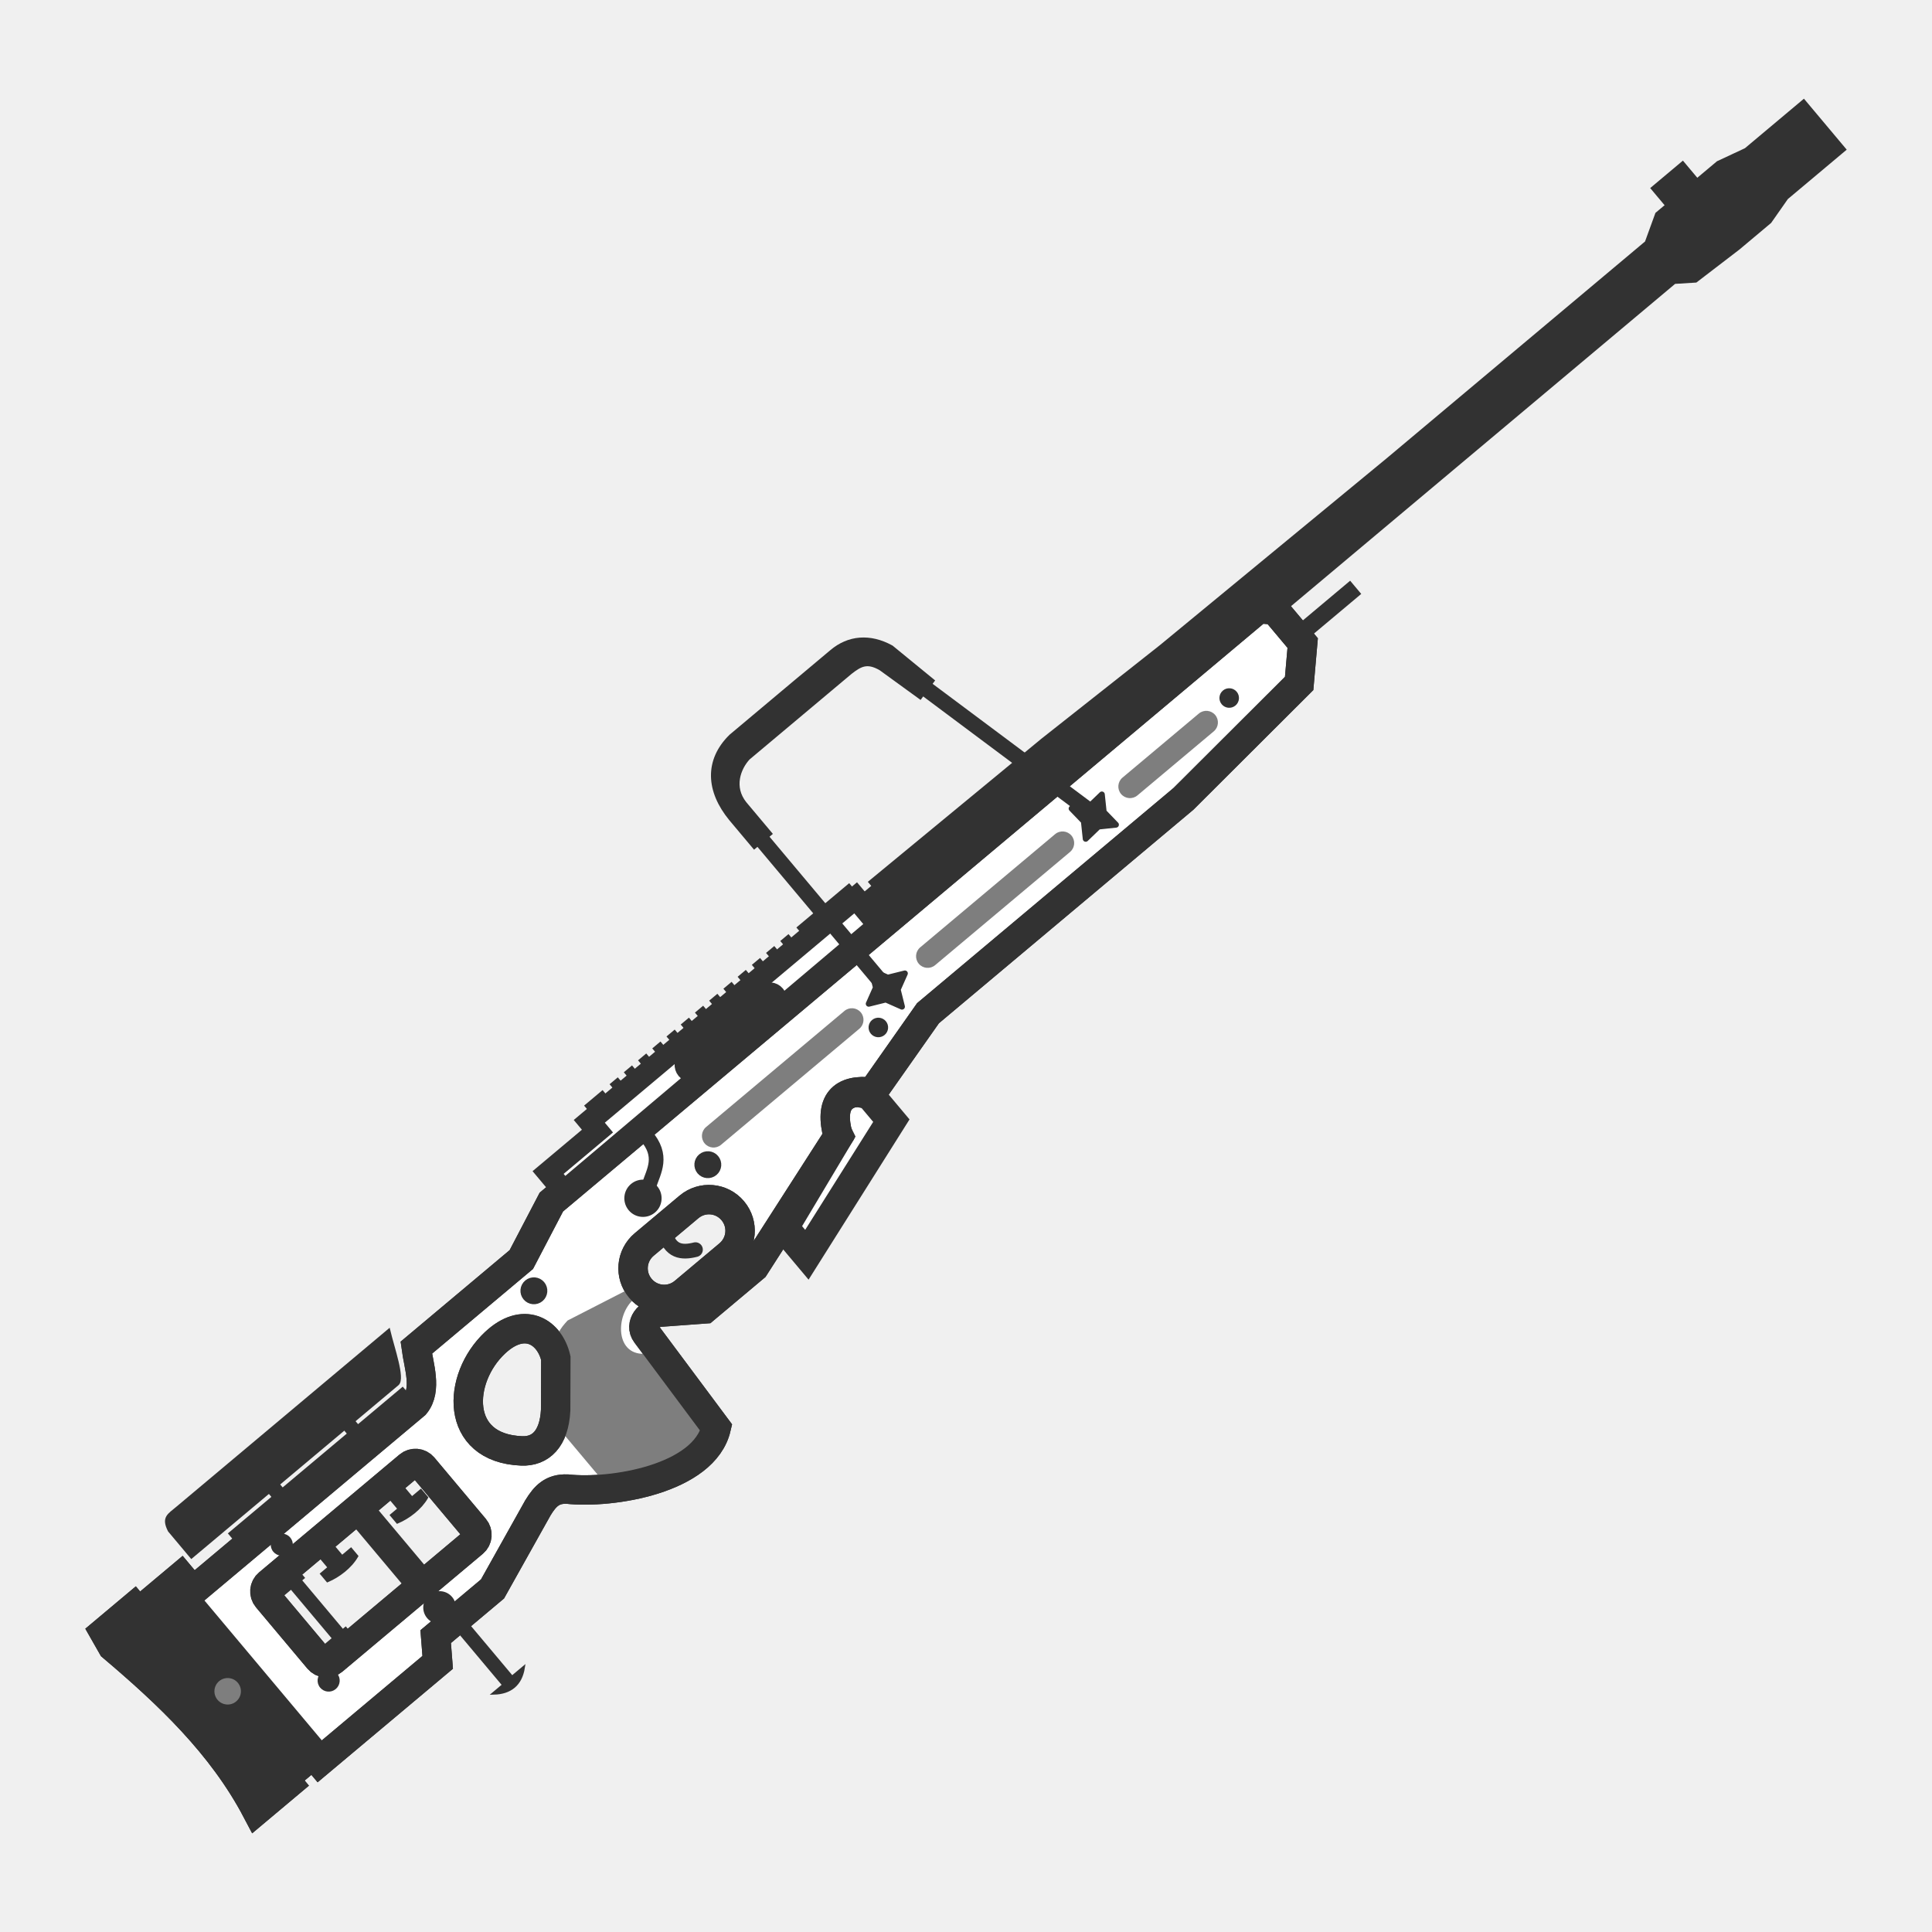
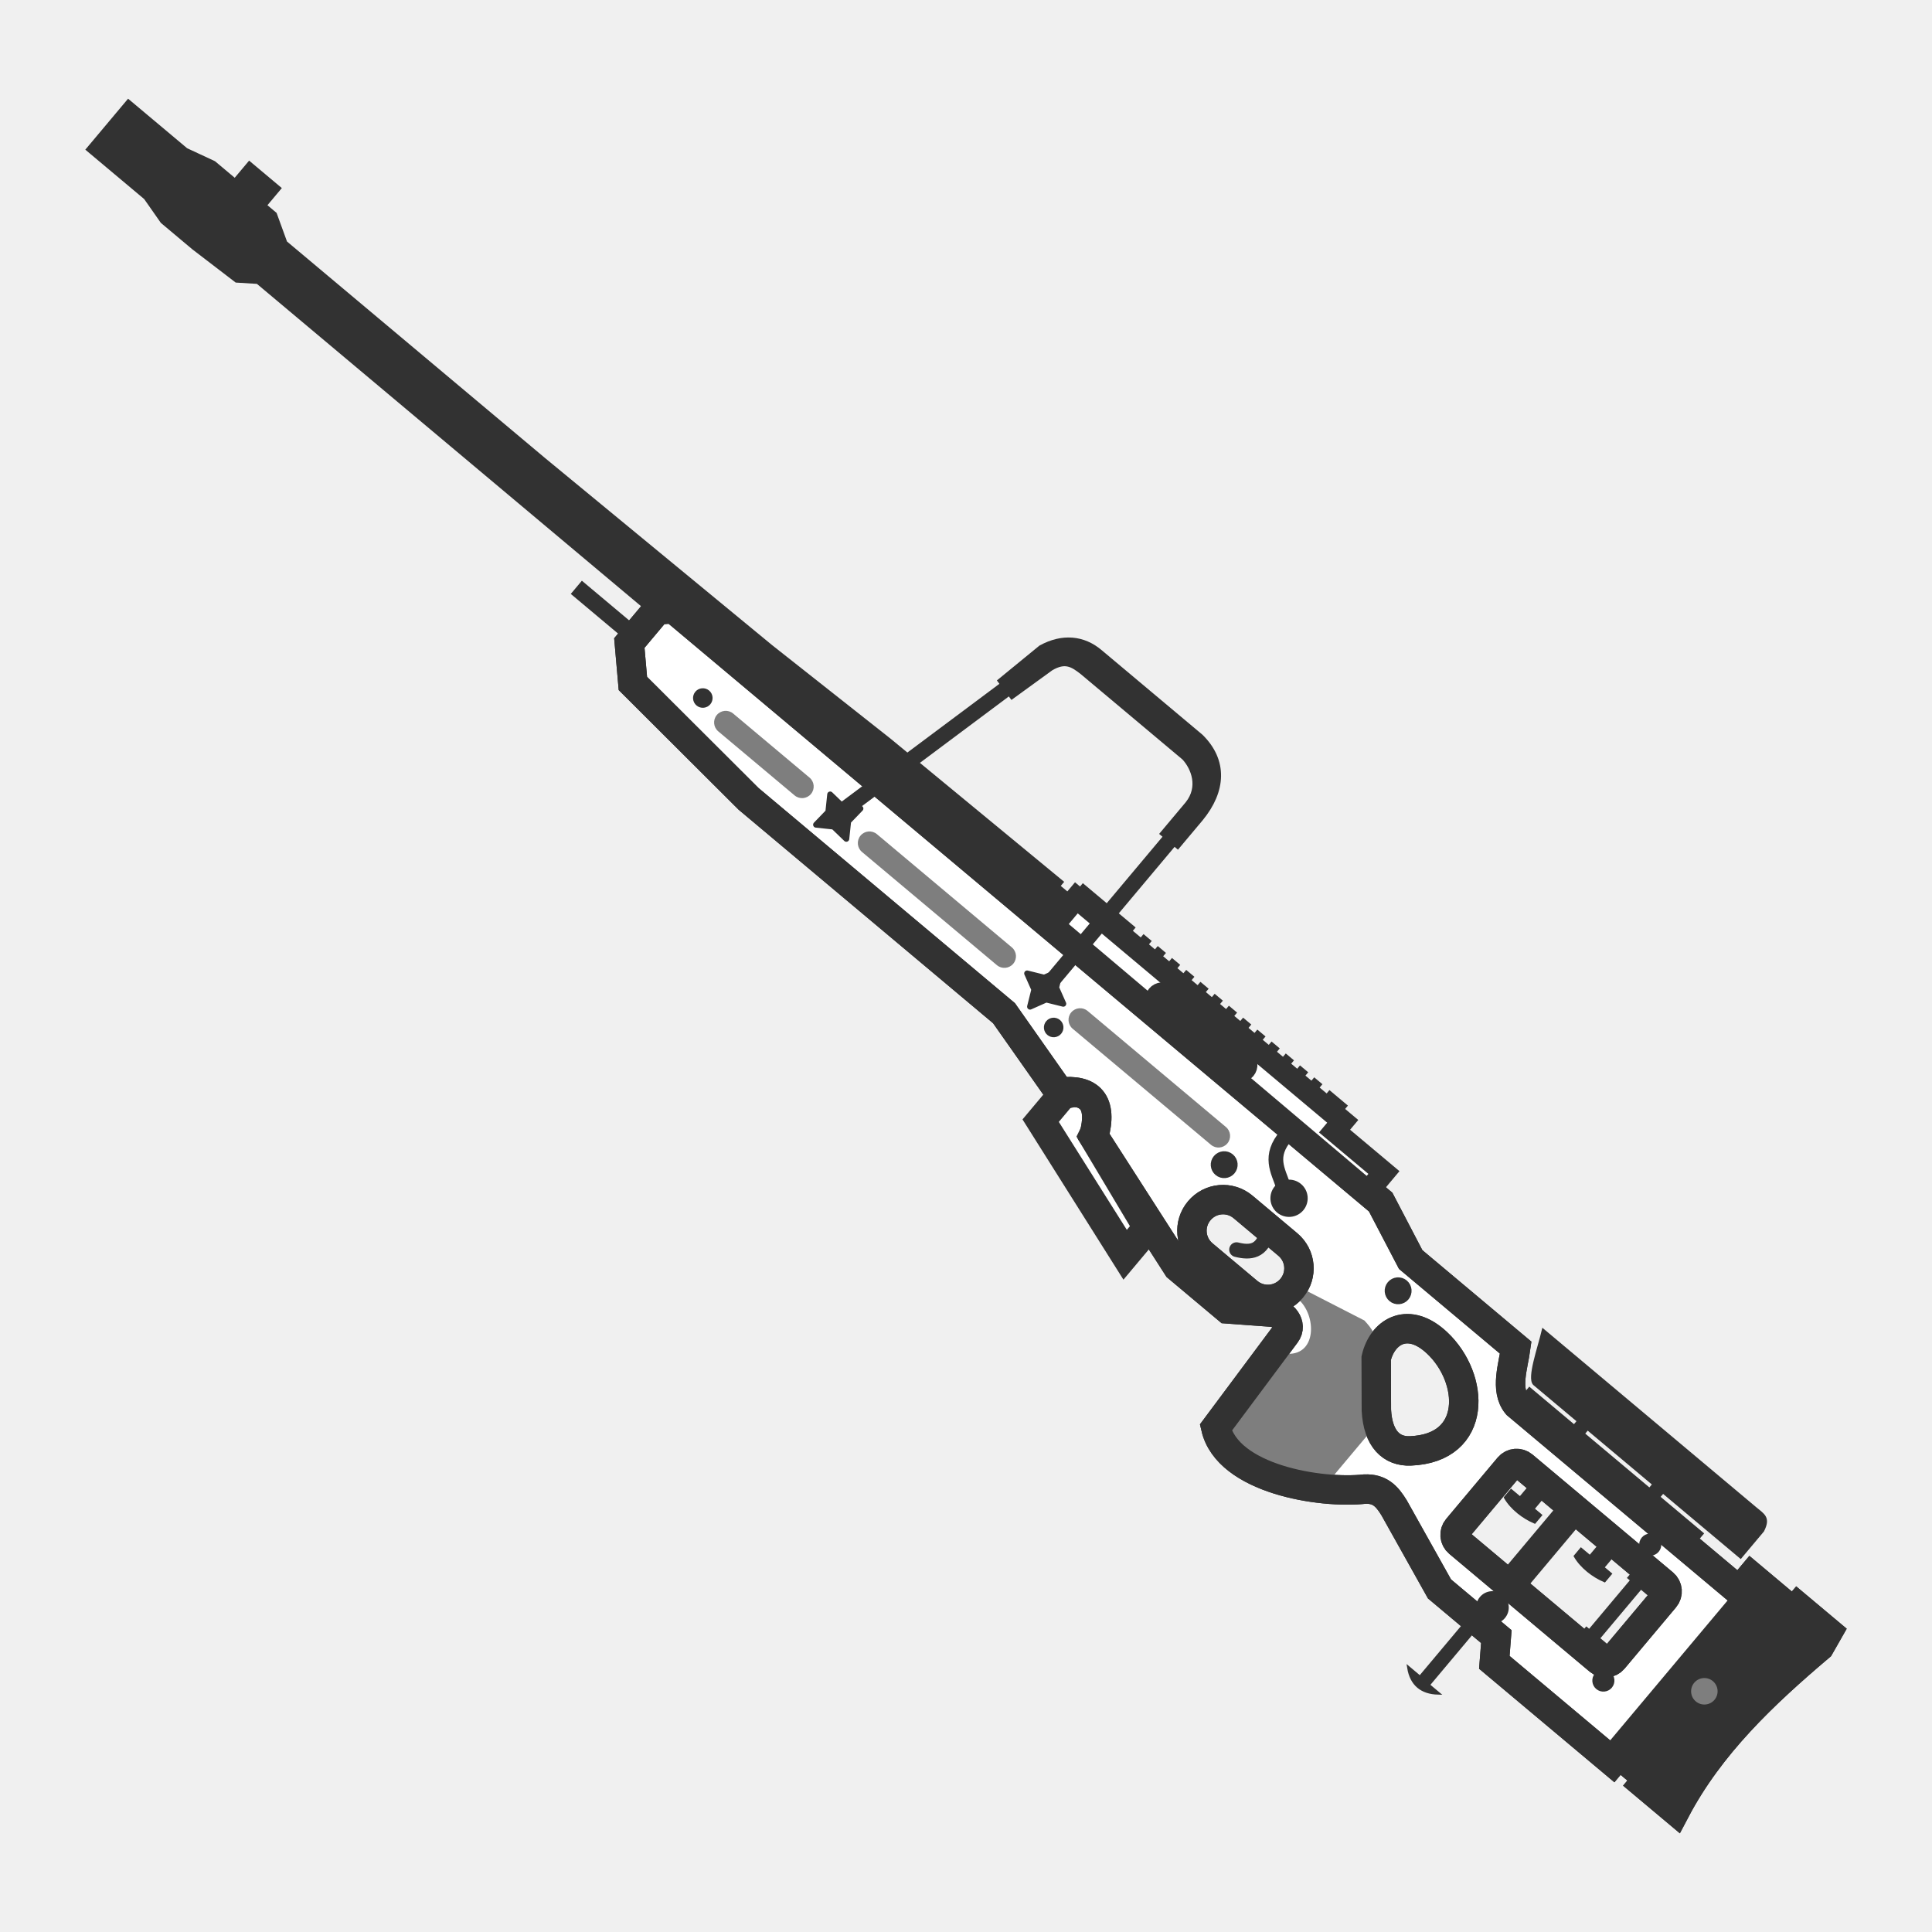
<svg xmlns="http://www.w3.org/2000/svg" width="100" height="100" viewBox="0 0 26.458 26.458" version="1.1" id="svg18683">
  <defs id="defs18680" />
  <g id="layer1">
-     <g id="g1289" transform="matrix(0.07885752,0.00689914,-0.00689914,0.07885752,-21.84754,-2.005429)">
+     <g id="g1289" transform="matrix(-0.07885752,0.00689914,0.00689914,0.07885752,48.30587,-2.005429)">
      <g id="g2152-8" transform="matrix(1.360385,-1.360385,1.360385,1.360385,97.31502,69.67736)">
        <path style="fill:#323232;fill-opacity:1;stroke:#323232;stroke-width:1.323;stroke-linecap:butt;stroke-linejoin:miter;stroke-miterlimit:4;stroke-dasharray:none;stroke-opacity:1" d="m 98.656,152.971 h 2.089 V 152.499 l 19.543,0.168 13.579,0.404 26.45,0.236 h 30.493 l 2.371,-1.369 h 6.962 l 2.676,0.717 h 6.354 v 4.661 h -6.334 l -2.53,0.678 h -3.602 l -4.683,-0.206 -1.55,-1.146 H 98.42 Z" id="path2146-1" />
        <rect style="fill:#323232;fill-opacity:1;fill-rule:evenodd;stroke:#323232;stroke-width:0;stroke-linejoin:miter;stroke-miterlimit:4;stroke-dasharray:none;stroke-opacity:1;paint-order:fill markers stroke" id="rect2148-4" width="3.841" height="3.268" x="194.077" y="149.264" />
      </g>
      <g id="g1175" transform="rotate(-45,459.8397,143.3498)">
        <path style="fill:#ffffff;fill-opacity:1;stroke:#323232;stroke-width:5.09;stroke-linecap:butt;stroke-linejoin:miter;stroke-miterlimit:4;stroke-dasharray:none;stroke-opacity:1" d="m 398.589,163.532 10e-6,6.13 26.109,-8.379 v -5.551 c -1.818,-4.15 -7.176,-4.561 -8.671,1.739 z" id="path1622-1" />
        <path id="path17-4" style="fill:#ffffff;fill-opacity:1;stroke:#323232;stroke-width:5.09;stroke-linecap:butt;stroke-linejoin:miter;stroke-miterlimit:4;stroke-dasharray:none;stroke-opacity:1" d="m 370.586,134.264 -10.371,4.278 h -23.725 c -1.676,2.646 -3.215,6.788 -6.482,7.39 h -50.173 v -3.241 l -9.594,1e-5 V 141.525 h -6.742 l -0.519,2.852 c 2.145,12.511 3.631,25.151 0.908,37.727 h 7.13 v -1.166 h 6.611 v 1.685 h 26.708 l 2.593,-3.631 h 12.835 l 15.039,-5.704 c 2.288,-0.763 4.041,-0.956 5.964,0.777 5.343,5.586 19.267,13.913 26.577,8.427 l 1.167,-20.225 c 0.112,-1.945 2.603,-2.504 4.278,-1.296 l 6.224,4.489 h 11.231 l 25.653,-7.989 c 2.568,-5.594 5.835,-5.916 9.463,-2.062 l 16.142,-4.29 h 57.693 l 28.165,-2.431 4.959,-4.959 v -7.455 l -2.009,-2.009 z m -22.487,12.366 c 6.362,-0.049 7.776,4.783 5.719,8.817 l -5.814,6.884 c -3.418,3.664 -6.63,3.784 -9.026,1.607 -8.669,-7.877 -0.485,-16.791 8.49,-17.288 0.216,-0.011 0.426,-0.019 0.631,-0.02 z m 30.071,3.581 h 10.113 c 2.981,0 5.38,2.399 5.38,5.38 0,2.981 -2.399,5.381 -5.38,5.381 h -10.113 c -2.981,0 -5.381,-2.4 -5.381,-5.381 0,-2.981 2.4,-5.38 5.381,-5.38 z m -87.508,3.174 h 31.72 c 0.965,0 1.742,0.777 1.742,1.742 v 13.843 c 0,0.965 -0.777,1.742 -1.742,1.742 l -31.72,1e-5 c -0.965,0 -1.742,-0.777 -1.742,-1.742 v -13.843 c 0,-0.965 0.777,-1.742 1.742,-1.742 z" />
        <rect style="fill:#323232;fill-opacity:1;fill-rule:evenodd;stroke:#323232;stroke-width:0;stroke-linejoin:miter;stroke-miterlimit:4;stroke-dasharray:none;stroke-opacity:1;paint-order:fill markers stroke" id="rect845-6-9" width="12.316" height="2.982" x="533.227" y="140.747" ry="0" />
        <g id="g2158-0" transform="matrix(1.923875,-3.5397783e-8,3.5397783e-8,1.923875,255.5903,-165.0882)">
          <rect style="fill:#323232;fill-opacity:1;fill-rule:evenodd;stroke:#323232;stroke-width:2.646;stroke-linejoin:miter;stroke-miterlimit:4;stroke-dasharray:none;stroke-opacity:1;paint-order:fill markers stroke" id="rect847-3-5" width="6.236" height="19.806" x="5.287" y="160.052" />
          <circle style="fill:#7e7e7e;fill-opacity:1;fill-rule:evenodd;stroke:none;stroke-width:2.646;stroke-linejoin:miter;stroke-miterlimit:4;stroke-dasharray:none;stroke-opacity:1;paint-order:fill markers stroke" id="path849-2-6" cx="9.197" cy="170.589" r="1.191" />
        </g>
        <g id="g2168-6" transform="matrix(1.923875,-3.5397783e-8,3.5397783e-8,1.923875,255.5903,-165.0882)">
          <path style="fill:#323232;fill-opacity:1;stroke:#323232;stroke-width:2.646;stroke-linecap:butt;stroke-linejoin:miter;stroke-miterlimit:4;stroke-dasharray:none;stroke-opacity:1" d="m 28.733,166.157 v 8.101" id="path836-9" />
          <path style="fill:#323232;fill-opacity:1;stroke:#323232;stroke-width:0.265px;stroke-linecap:butt;stroke-linejoin:miter;stroke-opacity:1" d="m 23.349,166.838 h 1.501 v 1.096 h 1.048 v 0.81 c -1.063,0.384 -2.394,0.318 -3.433,0.001 v -0.811 h 0.884 z" id="path838-4" />
          <path style="fill:#323232;fill-opacity:1;stroke:#323232;stroke-width:0.265px;stroke-linecap:butt;stroke-linejoin:miter;stroke-opacity:1" d="m 31.551,166.838 h 1.501 v 1.096 h 1.048 v 0.81 c -1.063,0.384 -2.394,0.318 -3.433,0.001 v -0.811 h 0.884 z" id="path838-5-1" />
          <g id="g894-3">
            <path style="fill:#323232;fill-opacity:1;stroke:#323232;stroke-width:1.323;stroke-linecap:butt;stroke-linejoin:miter;stroke-miterlimit:4;stroke-dasharray:none;stroke-opacity:1" d="m 20.085,166.777 v 6.647" id="path860-7" />
            <g id="g888-8" transform="translate(0,-0.01941422)">
              <rect style="fill:#323232;fill-opacity:1;fill-rule:evenodd;stroke:#323232;stroke-width:0;stroke-miterlimit:4;stroke-dasharray:none;stroke-opacity:1;paint-order:fill markers stroke" id="rect864-8" width="3.073" height="0.929" x="18.012" y="166.348" />
              <rect style="fill:#323232;fill-opacity:1;fill-rule:evenodd;stroke:#323232;stroke-width:0;stroke-miterlimit:4;stroke-dasharray:none;stroke-opacity:1;paint-order:fill markers stroke" id="rect864-7-3" width="3.073" height="0.929" x="18.012" y="172.962" />
            </g>
          </g>
        </g>
        <path style="fill:#323232;fill-opacity:1;stroke:#323232;stroke-width:0.509px;stroke-linecap:butt;stroke-linejoin:miter;stroke-opacity:1" d="m 312.537,180.905 v 11.96 h 2.561 c -2.237,1.937 -4.536,1.853 -6.742,0.097 h 2.204 V 180.872 Z" id="path898-8-2" />
        <circle style="fill:#323232;fill-opacity:1;fill-rule:evenodd;stroke:#323232;stroke-width:0;stroke-miterlimit:4;stroke-dasharray:none;stroke-opacity:1;paint-order:fill markers stroke" id="path900-1" cx="296.763" cy="149.687" r="1.913" />
        <circle style="fill:#323232;fill-opacity:1;fill-rule:evenodd;stroke:#323232;stroke-width:0;stroke-miterlimit:4;stroke-dasharray:none;stroke-opacity:1;paint-order:fill markers stroke" id="path900-8-5" cx="287.859" cy="172.912" r="1.913" />
        <circle style="fill:#323232;fill-opacity:1;fill-rule:evenodd;stroke:#323232;stroke-width:0;stroke-miterlimit:4;stroke-dasharray:none;stroke-opacity:1;paint-order:fill markers stroke" id="path900-8-8-3" cx="310.686" cy="175.571" r="2.829" />
        <rect style="fill:#7e7e7e;fill-opacity:1;fill-rule:evenodd;stroke:none;stroke-width:5.09;stroke-miterlimit:4;stroke-dasharray:none;stroke-opacity:1;paint-order:fill markers stroke" id="rect1575-5" width="35.264" height="4.019" x="397.423" y="141.525" ry="2.01" />
        <rect style="fill:#7e7e7e;fill-opacity:1;fill-rule:evenodd;stroke:none;stroke-width:5.09;stroke-miterlimit:4;stroke-dasharray:none;stroke-opacity:1;paint-order:fill markers stroke" id="rect1575-4-4" width="34.486" height="4.019" x="445.781" y="141.525" ry="2.01" />
        <rect style="fill:#7e7e7e;fill-opacity:1;fill-rule:evenodd;stroke:none;stroke-width:5.09;stroke-miterlimit:4;stroke-dasharray:none;stroke-opacity:1;paint-order:fill markers stroke" id="rect1575-4-6-3" width="21.262" height="4.019" x="491.465" y="141.525" ry="2.01" />
        <path style="fill:#7e7e7e;fill-opacity:1;stroke:none;stroke-width:0.509px;stroke-linecap:butt;stroke-linejoin:miter;stroke-opacity:1" d="m 346.407,177.372 v -11.603 l 10.566,-13.354 c 0.829,-0.411 1.692,-0.52 2.593,-0.648 l 11.366,2.593 -0.116,1.948 c -4.316,-0.05 -9.167,5.6 -4.314,8.748 l -0.972,16.4 -1.945,1.037 -11.992,-1.102 z" id="path1626-6" />
        <circle style="fill:#323232;fill-opacity:1;fill-rule:evenodd;stroke:#323232;stroke-width:2.545;stroke-miterlimit:4;stroke-dasharray:none;stroke-opacity:1;paint-order:fill markers stroke" id="path1628-5" cx="358.402" cy="144.081" r="1.054" />
        <circle style="fill:#323232;fill-opacity:1;fill-rule:evenodd;stroke:#323232;stroke-width:2.545;stroke-miterlimit:4;stroke-dasharray:none;stroke-opacity:1;paint-order:fill markers stroke" id="path1628-9-95" cx="395.478" cy="146.711" r="1.054" />
        <circle style="fill:#323232;fill-opacity:1;fill-rule:evenodd;stroke:#323232;stroke-width:1.273;stroke-miterlimit:4;stroke-dasharray:none;stroke-opacity:1;paint-order:fill markers stroke" id="path1628-9-9-4" cx="433.335" cy="147.488" r="1.054" />
        <circle style="fill:#323232;fill-opacity:1;fill-rule:evenodd;stroke:#323232;stroke-width:1.273;stroke-miterlimit:4;stroke-dasharray:none;stroke-opacity:1;paint-order:fill markers stroke" id="path1628-9-9-2-9" cx="516.47" cy="142.843" r="1.054" />
        <g id="g1816-1" transform="matrix(1.923875,-3.5397783e-8,3.5397783e-8,1.923875,255.5903,-165.0882)">
          <path style="fill:#323232;fill-opacity:1;stroke:#323232;stroke-width:0.265px;stroke-linecap:butt;stroke-linejoin:miter;stroke-opacity:1" d="m 16.366,155.043 h 24.79 c -0.751,1.501 -1.728,4.143 -2.481,4.202 H 14.464 v -3.099 c 0.302,-1.283 0.837,-1.102 1.901,-1.102 z" id="path1781-7" />
          <rect style="fill:#323232;fill-opacity:1;fill-rule:evenodd;stroke:#323232;stroke-width:0;stroke-linejoin:miter;stroke-miterlimit:4;stroke-dasharray:none;stroke-opacity:1;paint-order:fill markers stroke" id="rect1783-5" width="20.529" height="1.485" x="18.337" y="159.723" />
          <g id="g1809-5">
            <path style="fill:#323232;fill-opacity:1;stroke:#323232;stroke-width:1.323;stroke-linecap:butt;stroke-linejoin:miter;stroke-miterlimit:4;stroke-dasharray:none;stroke-opacity:1" d="m 24.107,158.693 v 1.86" id="path1785-4" />
            <path style="fill:#323232;fill-opacity:1;stroke:#323232;stroke-width:1.323;stroke-linecap:butt;stroke-linejoin:miter;stroke-miterlimit:4;stroke-dasharray:none;stroke-opacity:1" d="m 32.958,158.693 v 1.86" id="path1785-5-1" />
          </g>
        </g>
        <path style="fill:none;stroke:#323232;stroke-width:2.545;stroke-linecap:round;stroke-linejoin:miter;stroke-miterlimit:4;stroke-dasharray:none;stroke-opacity:1" d="m 382.284,150.877 c -1.523,3.17 -0.086,4.659 2.108,5.718" id="path2154-8" />
        <circle style="fill:#323232;fill-opacity:1;fill-rule:evenodd;stroke:none;stroke-width:5.09;stroke-miterlimit:4;stroke-dasharray:none;stroke-opacity:1;paint-order:fill markers stroke" id="path1617-8" cx="383.148" cy="143.949" r="3.224" />
        <path style="fill:none;stroke:#323232;stroke-width:2.545;stroke-linecap:butt;stroke-linejoin:miter;stroke-miterlimit:4;stroke-dasharray:none;stroke-opacity:1" d="m 385.269,142.983 c 2.403,-1.485 5.319,-2.286 5.251,-7.066" id="path1624-3-8" />
        <path id="path17-4-0" style="fill:none;fill-opacity:1;stroke:#323232;stroke-width:5.09;stroke-linecap:butt;stroke-linejoin:miter;stroke-miterlimit:4;stroke-dasharray:none;stroke-opacity:1" d="m 370.586,134.264 -10.371,4.278 h -23.725 c -1.676,2.646 -3.215,6.788 -6.482,7.39 h -50.173 v -3.241 l -9.594,1e-5 V 141.525 h -6.742 l -0.519,2.852 c 2.145,12.511 3.631,25.151 0.908,37.727 h 7.13 v -1.166 h 6.611 v 1.685 h 26.708 l 2.593,-3.631 h 12.835 l 15.039,-5.704 c 2.288,-0.763 4.041,-0.956 5.964,0.777 5.343,5.586 19.267,13.913 26.577,8.427 l 1.167,-20.225 c 0.112,-1.945 2.603,-2.504 4.278,-1.296 l 6.224,4.489 h 11.231 l 25.653,-7.989 c 2.568,-5.594 5.835,-5.916 9.463,-2.062 l 16.142,-4.29 h 57.693 l 28.165,-2.431 4.959,-4.959 v -7.455 l -2.009,-2.009 z m -22.487,12.366 c 6.362,-0.049 7.776,4.783 5.719,8.817 l -5.814,6.884 c -3.418,3.664 -6.63,3.784 -9.026,1.607 -8.669,-7.877 -0.485,-16.791 8.49,-17.288 0.216,-0.011 0.426,-0.019 0.631,-0.02 z m 30.071,3.581 h 10.113 c 2.981,0 5.38,2.399 5.38,5.38 0,2.981 -2.399,5.381 -5.38,5.381 h -10.113 c -2.981,0 -5.381,-2.4 -5.381,-5.381 0,-2.981 2.4,-5.38 5.381,-5.38 z m -87.508,3.174 h 31.72 c 0.965,0 1.742,0.777 1.742,1.742 v 13.843 c 0,0.965 -0.777,1.742 -1.742,1.742 l -31.72,1e-5 c -0.965,0 -1.742,-0.777 -1.742,-1.742 v -13.843 c 0,-0.965 0.777,-1.742 1.742,-1.742 z" />
      </g>
      <g id="g1218-5" transform="rotate(-45,459.8397,143.3498)">
        <path style="fill:#ffffff;fill-opacity:1;stroke:#323232;stroke-width:3.818;stroke-linecap:butt;stroke-linejoin:miter;stroke-miterlimit:4;stroke-dasharray:none;stroke-opacity:1" d="m 373.439,134.265 v -4.278 h 11.15 v -2.204 h 60.156 v 6.223 z" id="path1709-0" />
        <rect style="fill:#323232;fill-opacity:1;fill-rule:evenodd;stroke:#323232;stroke-width:2.545;stroke-miterlimit:4;stroke-dasharray:none;stroke-opacity:1;paint-order:fill markers stroke" id="rect1711-3" width="21.003" height="3.5" x="402.739" y="129.977" ry="1.75" />
        <g id="g2142-9" transform="matrix(1.923875,-3.5397783e-8,3.5397783e-8,1.923875,255.5903,-160.5069)">
          <rect style="fill:#323232;fill-opacity:1;fill-rule:evenodd;stroke:none;stroke-width:1.323;stroke-linejoin:miter;stroke-miterlimit:4;stroke-dasharray:none;stroke-opacity:1;paint-order:fill markers stroke" id="rect1818-86" width="2.17" height="0.792" x="67.603" y="148.465" />
          <g id="g2124-5" transform="translate(0.1337693)">
            <rect style="fill:#323232;fill-opacity:1;fill-rule:evenodd;stroke:none;stroke-width:1.323;stroke-linejoin:miter;stroke-miterlimit:4;stroke-dasharray:none;stroke-opacity:1;paint-order:fill markers stroke" id="rect1818-8-7" width="0.964" height="0.792" x="70.461" y="148.465" />
            <rect style="fill:#323232;fill-opacity:1;fill-rule:evenodd;stroke:none;stroke-width:1.323;stroke-linejoin:miter;stroke-miterlimit:4;stroke-dasharray:none;stroke-opacity:1;paint-order:fill markers stroke" id="rect1818-8-4-6" width="0.964" height="0.792" x="72.131" y="148.465" />
            <rect style="fill:#323232;fill-opacity:1;fill-rule:evenodd;stroke:none;stroke-width:1.323;stroke-linejoin:miter;stroke-miterlimit:4;stroke-dasharray:none;stroke-opacity:1;paint-order:fill markers stroke" id="rect1818-8-4-5-27" width="0.964" height="0.792" x="73.801" y="148.465" />
            <rect style="fill:#323232;fill-opacity:1;fill-rule:evenodd;stroke:none;stroke-width:1.323;stroke-linejoin:miter;stroke-miterlimit:4;stroke-dasharray:none;stroke-opacity:1;paint-order:fill markers stroke" id="rect1818-8-4-5-2-0" width="0.964" height="0.792" x="75.471" y="148.465" />
            <rect style="fill:#323232;fill-opacity:1;fill-rule:evenodd;stroke:none;stroke-width:1.323;stroke-linejoin:miter;stroke-miterlimit:4;stroke-dasharray:none;stroke-opacity:1;paint-order:fill markers stroke" id="rect1818-8-4-5-2-6-3" width="0.964" height="0.792" x="77.141" y="148.465" />
            <rect style="fill:#323232;fill-opacity:1;fill-rule:evenodd;stroke:none;stroke-width:1.323;stroke-linejoin:miter;stroke-miterlimit:4;stroke-dasharray:none;stroke-opacity:1;paint-order:fill markers stroke" id="rect1818-8-4-5-2-6-1-99" width="0.964" height="0.792" x="78.811" y="148.465" />
            <rect style="fill:#323232;fill-opacity:1;fill-rule:evenodd;stroke:none;stroke-width:1.323;stroke-linejoin:miter;stroke-miterlimit:4;stroke-dasharray:none;stroke-opacity:1;paint-order:fill markers stroke" id="rect1818-8-4-5-2-6-1-9-9" width="0.964" height="0.792" x="80.48" y="148.465" />
            <rect style="fill:#323232;fill-opacity:1;fill-rule:evenodd;stroke:none;stroke-width:1.323;stroke-linejoin:miter;stroke-miterlimit:4;stroke-dasharray:none;stroke-opacity:1;paint-order:fill markers stroke" id="rect1818-8-4-5-2-6-1-9-6-1" width="0.964" height="0.792" x="82.15" y="148.465" />
            <rect style="fill:#323232;fill-opacity:1;fill-rule:evenodd;stroke:none;stroke-width:1.323;stroke-linejoin:miter;stroke-miterlimit:4;stroke-dasharray:none;stroke-opacity:1;paint-order:fill markers stroke" id="rect1818-8-4-5-2-6-1-9-6-6-7" width="0.964" height="0.792" x="83.82" y="148.465" />
            <rect style="fill:#323232;fill-opacity:1;fill-rule:evenodd;stroke:none;stroke-width:1.323;stroke-linejoin:miter;stroke-miterlimit:4;stroke-dasharray:none;stroke-opacity:1;paint-order:fill markers stroke" id="rect1818-8-4-5-2-6-1-9-6-6-1-2" width="0.964" height="0.792" x="85.49" y="148.465" />
            <rect style="fill:#323232;fill-opacity:1;fill-rule:evenodd;stroke:none;stroke-width:1.323;stroke-linejoin:miter;stroke-miterlimit:4;stroke-dasharray:none;stroke-opacity:1;paint-order:fill markers stroke" id="rect1818-8-4-5-2-6-1-9-6-6-1-8-3" width="0.964" height="0.792" x="87.16" y="148.465" />
            <rect style="fill:#323232;fill-opacity:1;fill-rule:evenodd;stroke:none;stroke-width:1.323;stroke-linejoin:miter;stroke-miterlimit:4;stroke-dasharray:none;stroke-opacity:1;paint-order:fill markers stroke" id="rect1818-8-4-5-2-6-1-9-6-6-1-8-9-6" width="0.964" height="0.792" x="88.829" y="148.465" />
            <rect style="fill:#323232;fill-opacity:1;fill-rule:evenodd;stroke:none;stroke-width:1.323;stroke-linejoin:miter;stroke-miterlimit:4;stroke-dasharray:none;stroke-opacity:1;paint-order:fill markers stroke" id="rect1818-8-4-5-2-6-1-9-6-6-1-8-9-7-5" width="0.964" height="0.792" x="90.499" y="148.465" />
          </g>
          <rect style="fill:#323232;fill-opacity:1;fill-rule:evenodd;stroke:none;stroke-width:1.323;stroke-linejoin:miter;stroke-miterlimit:4;stroke-dasharray:none;stroke-opacity:1;paint-order:fill markers stroke" id="rect1818-3-5" width="6.199" height="0.792" x="92.522" y="148.465" />
        </g>
      </g>
      <g id="g2403-5" transform="matrix(1.360385,-1.360385,1.360385,1.360385,97.31502,69.67736)">
        <g id="rect1737-2" style="opacity:1">
          <path style="color:#000000;font-style:normal;font-variant:normal;font-weight:normal;font-stretch:normal;font-size:medium;line-height:normal;font-family:sans-serif;font-variant-ligatures:normal;font-variant-position:normal;font-variant-caps:normal;font-variant-numeric:normal;font-variant-alternates:normal;font-variant-east-asian:normal;font-feature-settings:normal;font-variation-settings:normal;text-indent:0;text-align:start;text-decoration:none;text-decoration-line:none;text-decoration-style:solid;text-decoration-color:#000000;letter-spacing:normal;word-spacing:normal;text-transform:none;writing-mode:lr-tb;direction:ltr;text-orientation:mixed;dominant-baseline:auto;baseline-shift:baseline;text-anchor:start;white-space:normal;shape-padding:0;shape-margin:0;inline-size:0;clip-rule:nonzero;display:inline;overflow:visible;visibility:visible;isolation:auto;mix-blend-mode:normal;color-interpolation:sRGB;color-interpolation-filters:linearRGB;solid-color:#000000;solid-opacity:1;vector-effect:none;fill:#323232;fill-opacity:1;fill-rule:evenodd;stroke:none;stroke-width:0.413;stroke-linecap:butt;stroke-linejoin:miter;stroke-miterlimit:4;stroke-dasharray:none;stroke-dashoffset:0;stroke-opacity:1;paint-order:fill markers stroke;color-rendering:auto;image-rendering:auto;shape-rendering:auto;text-rendering:auto;enable-background:accumulate;stop-color:#000000;stop-opacity:1" d="m 94.5,142.645 h 1.417 v 16.94 h -1.417 z" id="path43019-2" />
        </g>
        <path style="fill:#323232;fill-opacity:1;fill-rule:evenodd;stroke:#323232;stroke-width:0.529;stroke-linejoin:round;stroke-miterlimit:4;stroke-dasharray:none;stroke-opacity:1;paint-order:fill markers stroke" id="path1713-6-9" d="m 95.219,162.406 -0.697,-1.426 -1.426,-0.697 1.426,-0.697 0.697,-1.426 0.697,1.426 1.426,0.697 -1.426,0.697 z" />
        <g id="rect1737-1-6" transform="rotate(-13.24922)" style="opacity:1">
          <path style="color:#000000;font-style:normal;font-variant:normal;font-weight:normal;font-stretch:normal;font-size:medium;line-height:normal;font-family:sans-serif;font-variant-ligatures:normal;font-variant-position:normal;font-variant-caps:normal;font-variant-numeric:normal;font-variant-alternates:normal;font-variant-east-asian:normal;font-feature-settings:normal;font-variation-settings:normal;text-indent:0;text-align:start;text-decoration:none;text-decoration-line:none;text-decoration-style:solid;text-decoration-color:#000000;letter-spacing:normal;word-spacing:normal;text-transform:none;writing-mode:lr-tb;direction:ltr;text-orientation:mixed;dominant-baseline:auto;baseline-shift:baseline;text-anchor:start;white-space:normal;shape-padding:0;shape-margin:0;inline-size:0;clip-rule:nonzero;display:inline;overflow:visible;visibility:visible;isolation:auto;mix-blend-mode:normal;color-interpolation:sRGB;color-interpolation-filters:linearRGB;solid-color:#000000;solid-opacity:1;vector-effect:none;fill:#323232;fill-opacity:1;fill-rule:evenodd;stroke:none;stroke-width:0.413;stroke-linecap:butt;stroke-linejoin:miter;stroke-miterlimit:4;stroke-dasharray:none;stroke-dashoffset:0;stroke-opacity:1;paint-order:fill markers stroke;color-rendering:auto;image-rendering:auto;shape-rendering:auto;text-rendering:auto;enable-background:accumulate;stop-color:#000000;stop-opacity:1" d="m 78.957,164.346 h 1.417 v 18.596 h -1.417 z" id="path43025-7" />
        </g>
        <path style="fill:#323232;fill-opacity:1;fill-rule:evenodd;stroke:#323232;stroke-width:0.529;stroke-linejoin:round;stroke-miterlimit:4;stroke-dasharray:none;stroke-opacity:1;paint-order:fill markers stroke" id="path1713-5-8" transform="rotate(-30,120.1423,159.1867)" d="m 118.906,161.998 -0.697,-1.426 -1.426,-0.697 1.426,-0.697 0.697,-1.426 0.697,1.426 1.426,0.697 -1.426,0.697 z" />
        <path style="fill:#323232;fill-opacity:1;stroke:#323232;stroke-width:0.794;stroke-linecap:butt;stroke-linejoin:miter;stroke-miterlimit:4;stroke-dasharray:none;stroke-opacity:1" d="m 94.5,142.645 h 1.416 v -3.341 c 0.055,-2.018 1.736,-2.969 3.06,-3.134 h 12.019 c 1.131,0.043 1.985,0.166 2.514,1.653 l 1.012,4.052 1.379,-0.325 -0.841,-4.451 c -0.766,-1.963 -2.257,-3.006 -4.167,-2.996 H 99.08 c -2.974,0.233 -4.546,2.318 -4.58,5.476 z" id="path1779-4" />
      </g>
    </g>
  </g>
</svg>
